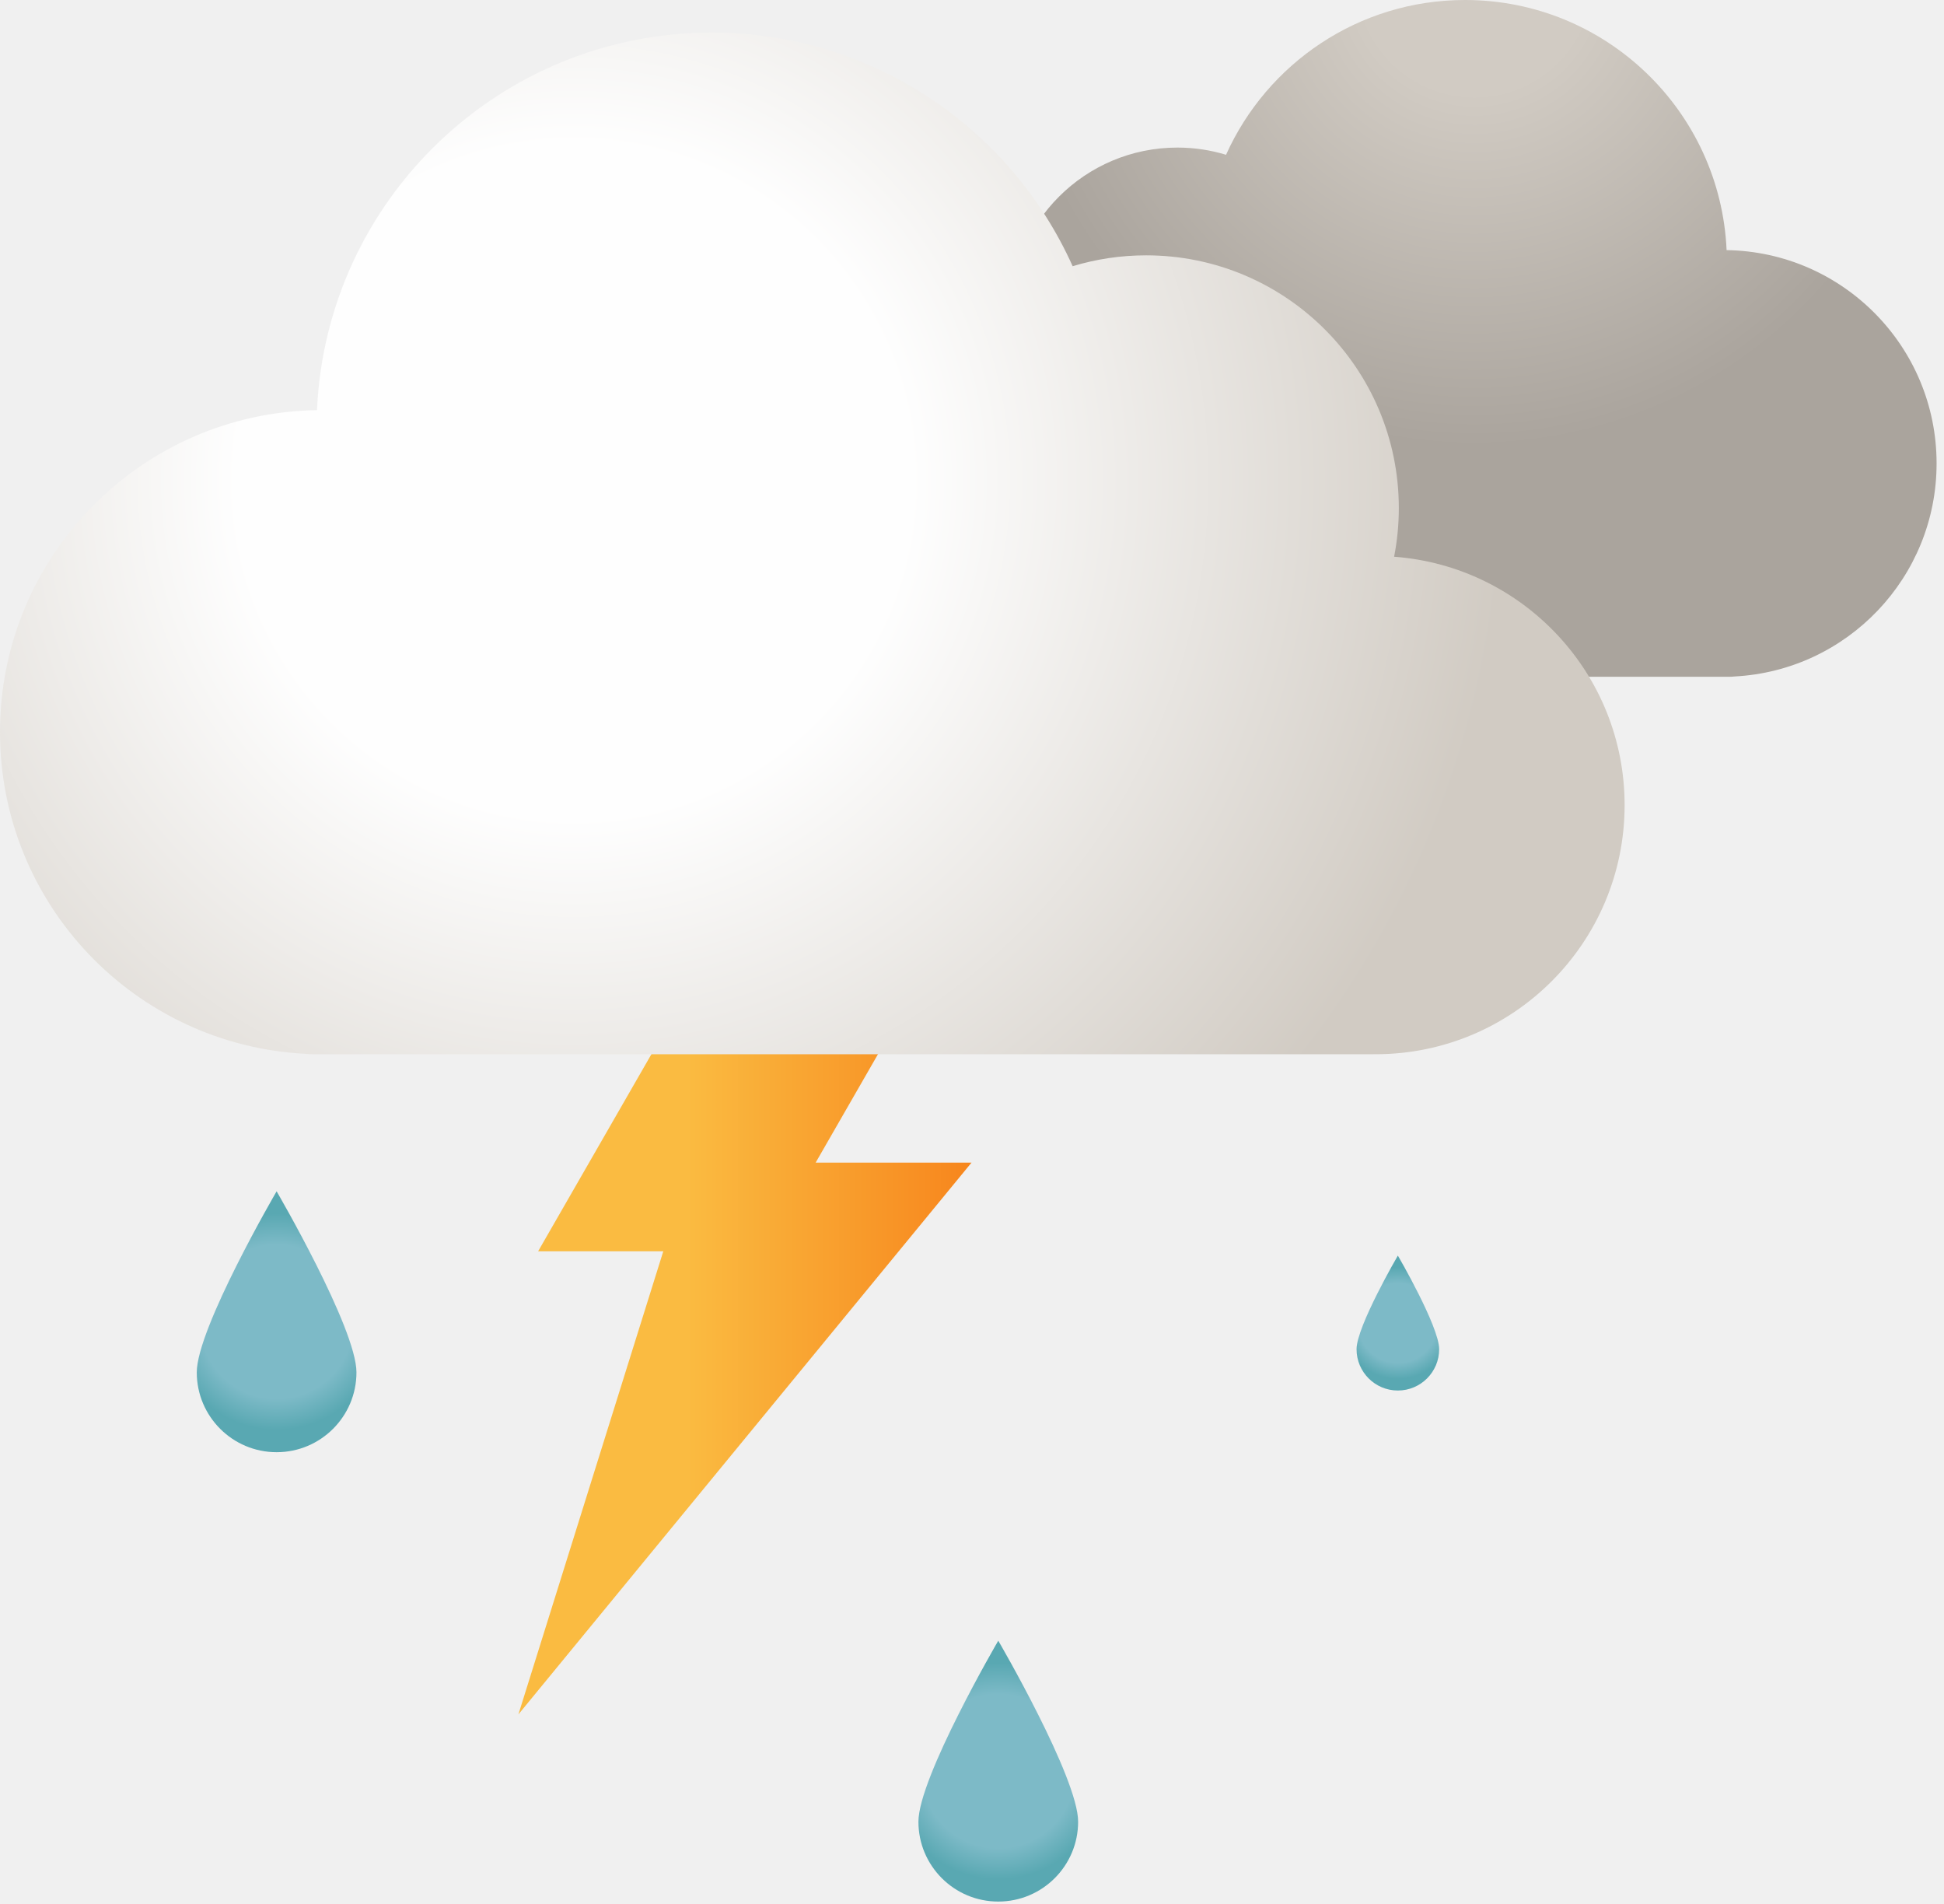
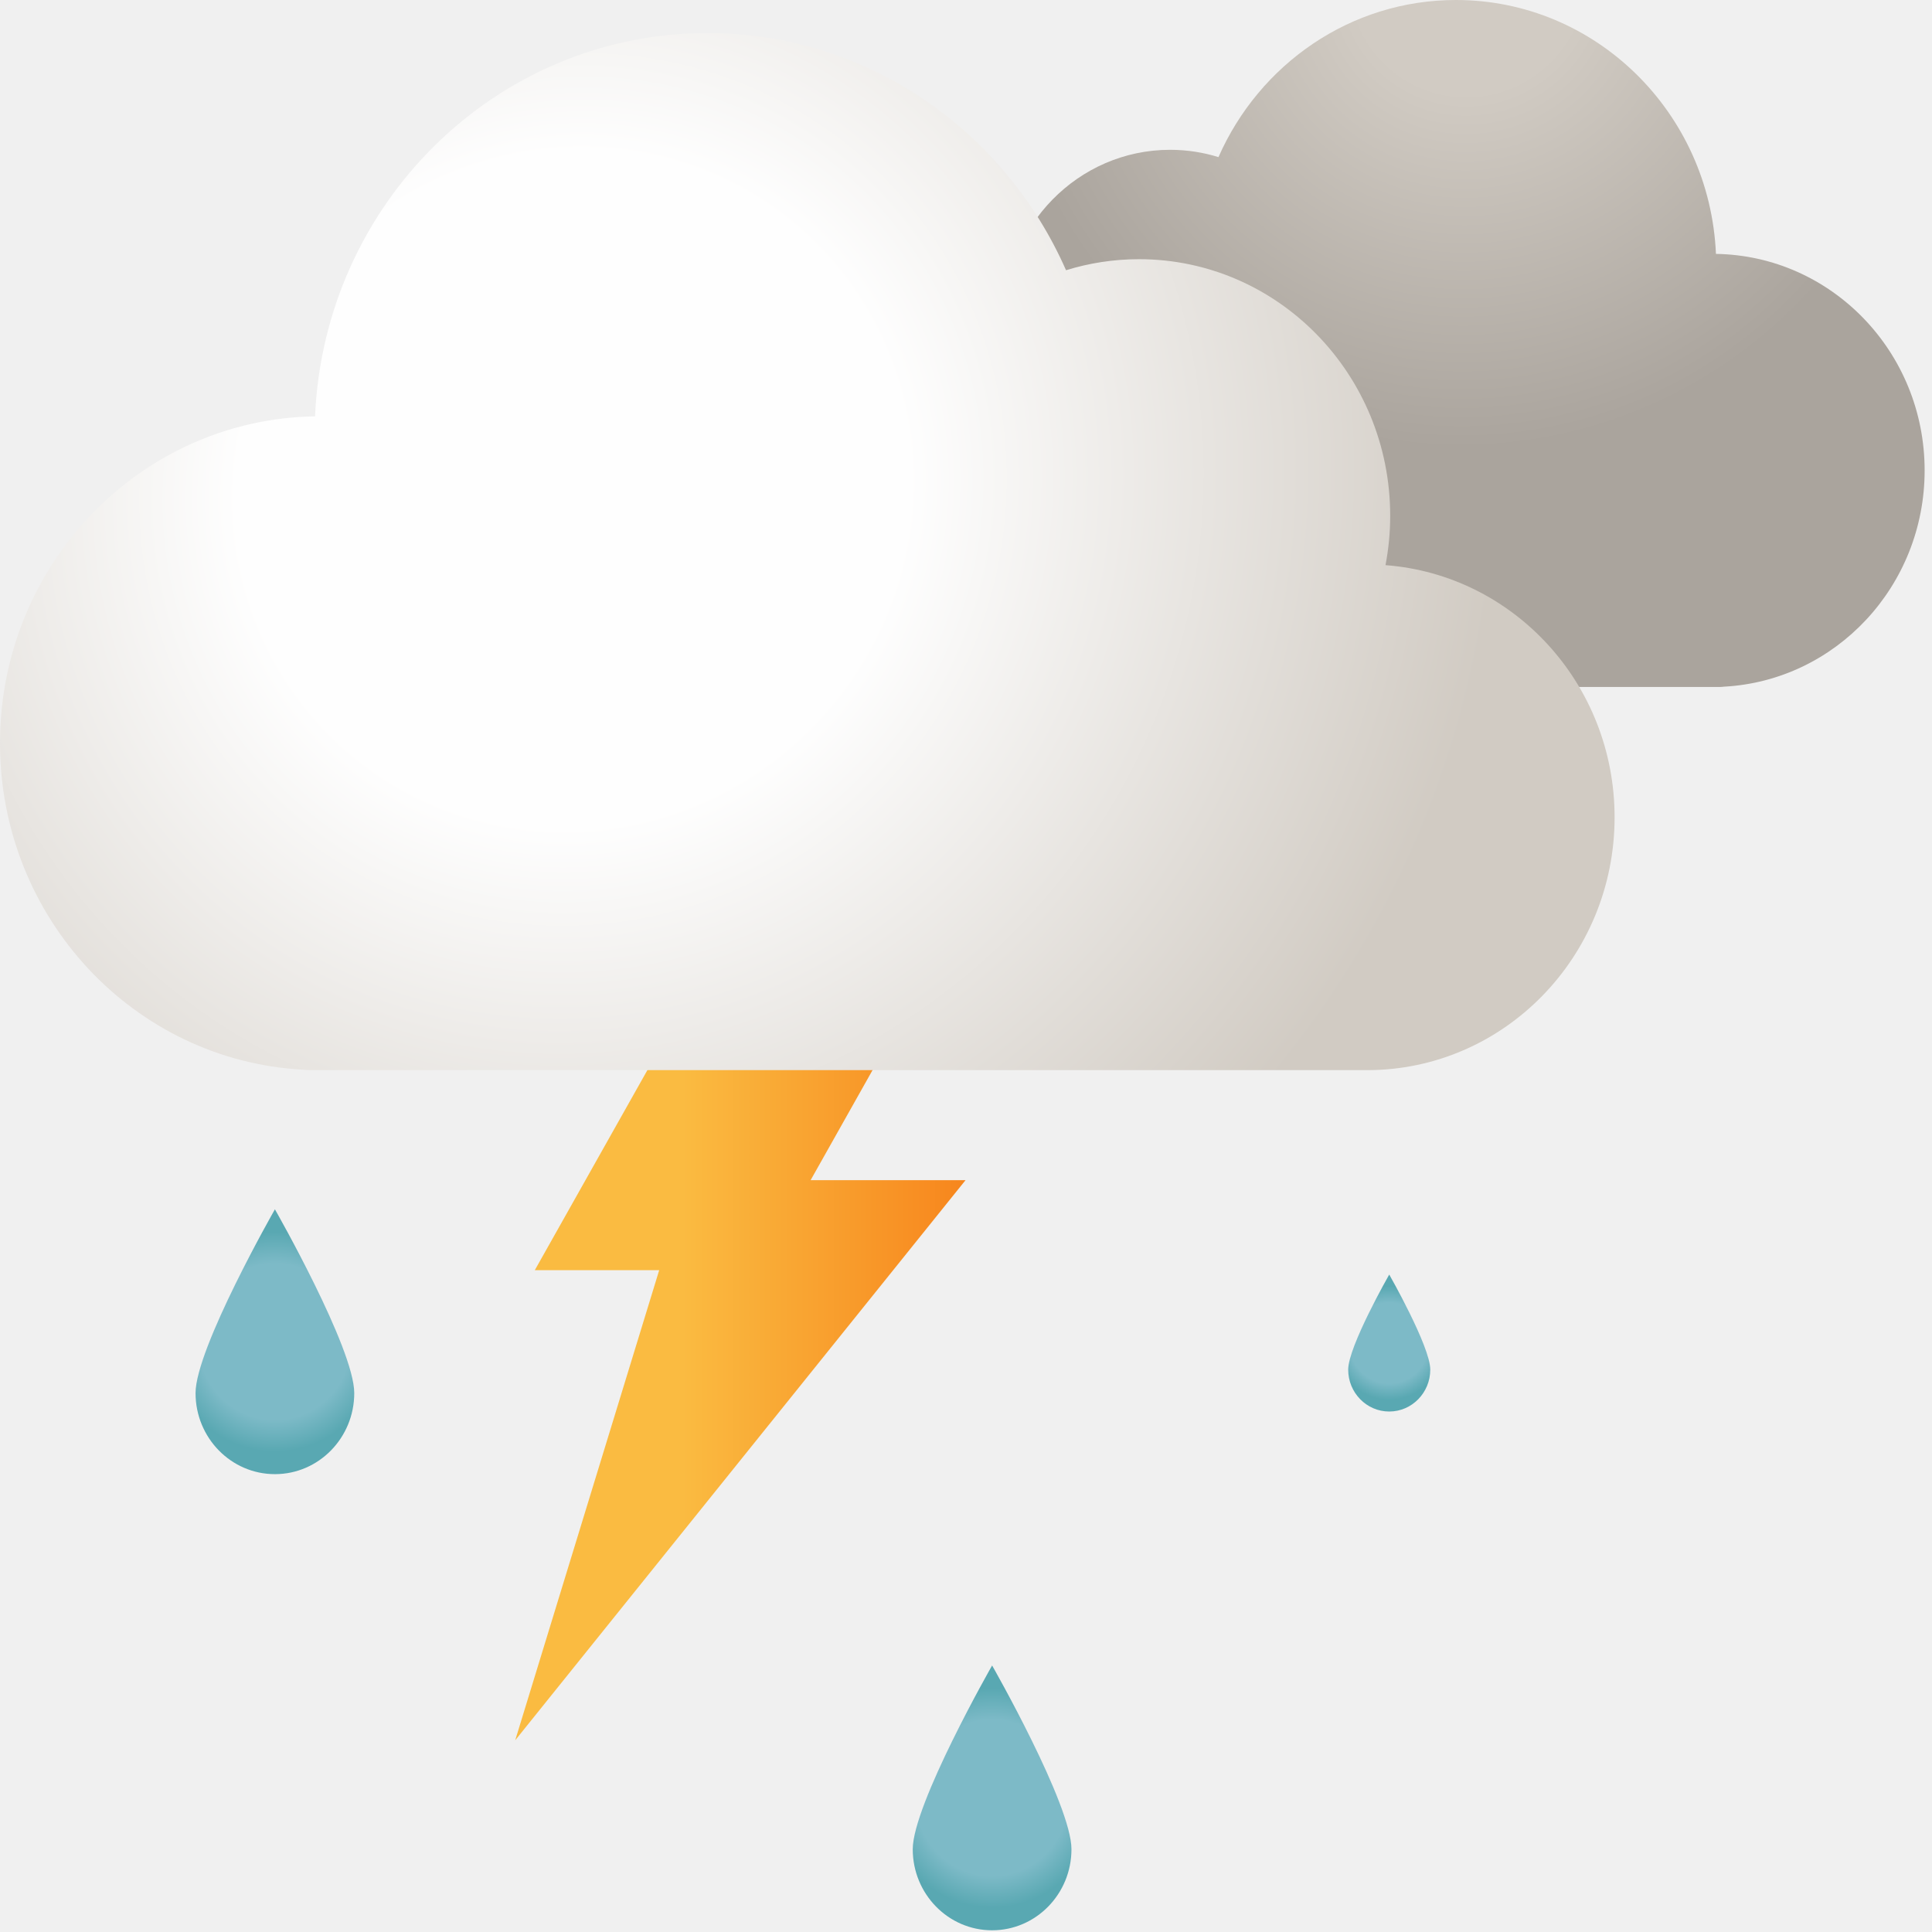
- <svg xmlns="http://www.w3.org/2000/svg" width="236" height="231" viewBox="0 0 236 231" fill="none">
-   <path d="M23.888 166.563C23.888 171.916 28.228 176.256 33.581 176.256C38.935 176.256 43.273 171.916 43.273 166.563C43.273 161.209 33.581 144.592 33.581 144.592C33.581 144.592 23.888 161.209 23.888 166.563Z" fill="url(#paint0_radial_1_391)" />
-   <path d="M111.496 221.103C111.496 226.457 115.836 230.796 121.189 230.796C126.543 230.796 130.883 226.457 130.883 221.103C130.883 215.749 121.189 199.133 121.189 199.133C121.189 199.133 111.496 215.749 111.496 221.103Z" fill="url(#paint1_radial_1_391)" />
-   <path d="M164.685 163.755C164.685 166.524 166.929 168.769 169.699 168.769C172.467 168.769 174.712 166.524 174.712 163.755C174.712 160.987 169.699 152.391 169.699 152.391C169.699 152.391 164.685 160.987 164.685 163.755Z" fill="url(#paint2_radial_1_391)" />
-   <path d="M92.832 104.037L65.327 151.871H80.522L62.935 208.076L117.943 141.109H99.019L120.336 104.037H92.832Z" fill="url(#paint3_linear_1_391)" />
-   <path d="M148.841 18.785C146.972 18.219 144.991 17.911 142.936 17.911C131.712 17.911 122.612 27.009 122.612 38.235C122.612 39.572 122.745 40.879 122.992 42.143C112.628 42.907 104.455 51.552 104.455 62.111C104.455 73.172 113.423 82.14 124.484 82.14C124.517 82.14 124.551 82.137 124.585 82.137C124.601 82.137 124.619 82.14 124.635 82.14H210.013C210.208 82.14 210.399 82.125 210.589 82.103C224.245 81.383 235.1 70.081 235.1 56.244C235.1 42.079 223.723 30.575 209.608 30.357C208.856 13.465 194.928 -1.52588e-05 177.851 -1.52588e-05C164.928 -1.52588e-05 153.815 7.715 148.841 18.785Z" fill="url(#paint4_radial_1_391)" />
-   <path d="M38.483 49.781C17.173 50.108 0 67.473 0 88.86C0 109.749 16.384 126.812 37.003 127.897C37.288 127.932 37.577 127.953 37.872 127.953H166.761C166.788 127.953 166.813 127.951 166.837 127.951C166.888 127.951 166.939 127.953 166.991 127.953C183.689 127.953 197.227 114.416 197.227 97.717C197.227 81.776 184.889 68.727 169.243 67.572C169.616 65.663 169.816 63.692 169.816 61.672C169.816 44.727 156.079 30.991 139.133 30.991C136.033 30.991 133.041 31.455 130.219 32.309C122.713 15.597 105.935 3.952 86.427 3.952C60.644 3.952 39.616 24.28 38.483 49.781Z" fill="url(#paint5_radial_1_391)" />
+ <svg xmlns="http://www.w3.org/2000/svg" width="128" height="128" viewBox="0 0 128 128" fill="none">
+   <g clip-path="url(#clip0_11_27)">
+     <path d="M12.956 92.295C12.956 95.261 15.31 97.666 18.214 97.666C21.117 97.666 23.47 95.261 23.47 92.295C23.47 89.328 18.214 80.12 18.214 80.12C18.214 80.12 12.956 89.328 12.956 92.295Z" fill="url(#paint0_radial_11_27)" />
+     <path d="M60.472 122.516C60.472 125.483 62.826 127.887 65.73 127.887C68.633 127.887 70.987 125.483 70.987 122.516C70.987 119.549 65.73 110.342 65.73 110.342C65.73 110.342 60.472 119.549 60.472 122.516Z" fill="url(#paint1_radial_11_27)" />
+     <path d="M89.321 90.739C89.321 92.273 90.538 93.517 92.04 93.517C93.541 93.517 94.759 92.273 94.759 90.739C94.759 89.205 92.04 84.442 92.04 84.442C92.04 84.442 89.321 89.205 89.321 90.739Z" fill="url(#paint2_radial_11_27)" />
+     <path d="M50.35 57.648L35.431 84.154H43.673L34.134 115.298L63.969 78.19H53.705L65.267 57.648H50.35Z" fill="url(#paint3_linear_11_27)" />
+     <path d="M80.727 10.409C79.714 10.095 78.639 9.925 77.525 9.925C71.437 9.925 66.501 14.966 66.501 21.186C66.501 21.927 66.574 22.651 66.707 23.352C61.086 23.775 56.654 28.566 56.654 34.416C56.654 40.545 61.518 45.515 67.517 45.515C67.535 45.515 67.553 45.513 67.572 45.513C67.58 45.513 67.59 45.515 67.599 45.515H113.905C114.011 45.515 114.115 45.507 114.218 45.494C121.624 45.095 127.512 38.833 127.512 31.166C127.512 23.316 121.341 16.942 113.686 16.821C113.278 7.461 105.724 0 96.462 0C89.453 0 83.425 4.275 80.727 10.409Z" fill="url(#paint4_radial_11_27)" />
+     <path d="M20.872 27.584C9.314 27.766 0 37.388 0 49.239C0 60.813 8.886 70.268 20.069 70.869C20.224 70.889 20.381 70.9 20.541 70.9H90.447C90.461 70.9 90.475 70.899 90.488 70.899C90.516 70.899 90.543 70.9 90.571 70.9C99.628 70.9 106.971 63.399 106.971 54.147C106.971 45.313 100.279 38.082 91.793 37.443C91.995 36.385 92.104 35.293 92.104 34.173C92.104 24.784 84.653 17.172 75.462 17.172C73.781 17.172 72.158 17.43 70.627 17.903C66.556 8.643 57.456 2.19 46.876 2.19C32.892 2.19 21.487 13.454 20.872 27.584Z" fill="url(#paint5_radial_11_27)" />
+   </g>
  <defs>
-     <radialGradient id="paint0_radial_1_391" cx="0" cy="0" r="1" gradientUnits="userSpaceOnUse" gradientTransform="translate(33.5815 160.424) scale(13.1263 13.1263)">
+     <radialGradient id="paint0_radial_11_27" cx="0" cy="0" r="1" gradientUnits="userSpaceOnUse" gradientTransform="translate(18.2137 88.893) scale(7.11935 7.27345)">
      <stop stop-color="#7DBAC7" />
      <stop offset="0.711" stop-color="#7DBAC7" />
      <stop offset="1" stop-color="#59A8B2" />
    </radialGradient>
-     <radialGradient id="paint1_radial_1_391" cx="0" cy="0" r="1" gradientUnits="userSpaceOnUse" gradientTransform="translate(121.189 214.964) scale(13.1263 13.1263)">
+     <radialGradient id="paint1_radial_11_27" cx="0" cy="0" r="1" gradientUnits="userSpaceOnUse" gradientTransform="translate(65.7296 119.114) scale(7.11935 7.27345)">
      <stop stop-color="#7DBAC7" />
      <stop offset="0.711" stop-color="#7DBAC7" />
      <stop offset="1" stop-color="#59A8B2" />
    </radialGradient>
-     <radialGradient id="paint2_radial_1_391" cx="0" cy="0" r="1" gradientUnits="userSpaceOnUse" gradientTransform="translate(169.699 160.58) scale(6.78942 6.78947)">
+     <radialGradient id="paint2_radial_11_27" cx="0" cy="0" r="1" gradientUnits="userSpaceOnUse" gradientTransform="translate(92.0401 88.9794) scale(3.6824 3.76213)">
      <stop stop-color="#7DBAC7" />
      <stop offset="0.711" stop-color="#7DBAC7" />
      <stop offset="1" stop-color="#59A8B2" />
    </radialGradient>
-     <linearGradient id="paint3_linear_1_391" x1="62.935" y1="156.056" x2="120.335" y2="156.056" gradientUnits="userSpaceOnUse">
+     <linearGradient id="paint3_linear_11_27" x1="34.134" y1="86.473" x2="65.266" y2="86.473" gradientUnits="userSpaceOnUse">
      <stop stop-color="#FABB41" />
      <stop offset="0.357" stop-color="#FABB41" />
      <stop offset="1" stop-color="#F7821A" />
    </linearGradient>
-     <radialGradient id="paint4_radial_1_391" cx="0" cy="0" r="1" gradientUnits="userSpaceOnUse" gradientTransform="translate(179.105 -2.56428) rotate(128.019) scale(56.8613 56.8613)">
+     <radialGradient id="paint4_radial_11_27" cx="0" cy="0" r="1" gradientUnits="userSpaceOnUse" gradientTransform="translate(97.1417 -1.42089) rotate(127.425) scale(31.256 31.0882)">
      <stop stop-color="#D1CBC3" />
      <stop offset="0.243" stop-color="#D1CBC3" />
      <stop offset="1" stop-color="#AAA49D" />
    </radialGradient>
-     <radialGradient id="paint5_radial_1_391" cx="0" cy="0" r="1" gradientUnits="userSpaceOnUse" gradientTransform="translate(69.9418 58.3173) rotate(30.9302) scale(112.094 112.094)">
+     <radialGradient id="paint5_radial_11_27" cx="0" cy="0" r="1" gradientUnits="userSpaceOnUse" gradientTransform="translate(37.9345 32.3144) rotate(31.4739) scale(61.1472 61.7567)">
      <stop stop-color="#FEFEFE" />
      <stop offset="0.157" stop-color="#FEFEFE" />
      <stop offset="0.362" stop-color="#FEFEFE" />
      <stop offset="1" stop-color="#D1CBC3" />
    </radialGradient>
+     <clipPath id="clip0_11_27">
+       <rect width="128" height="128" fill="white" />
+     </clipPath>
  </defs>
</svg>
